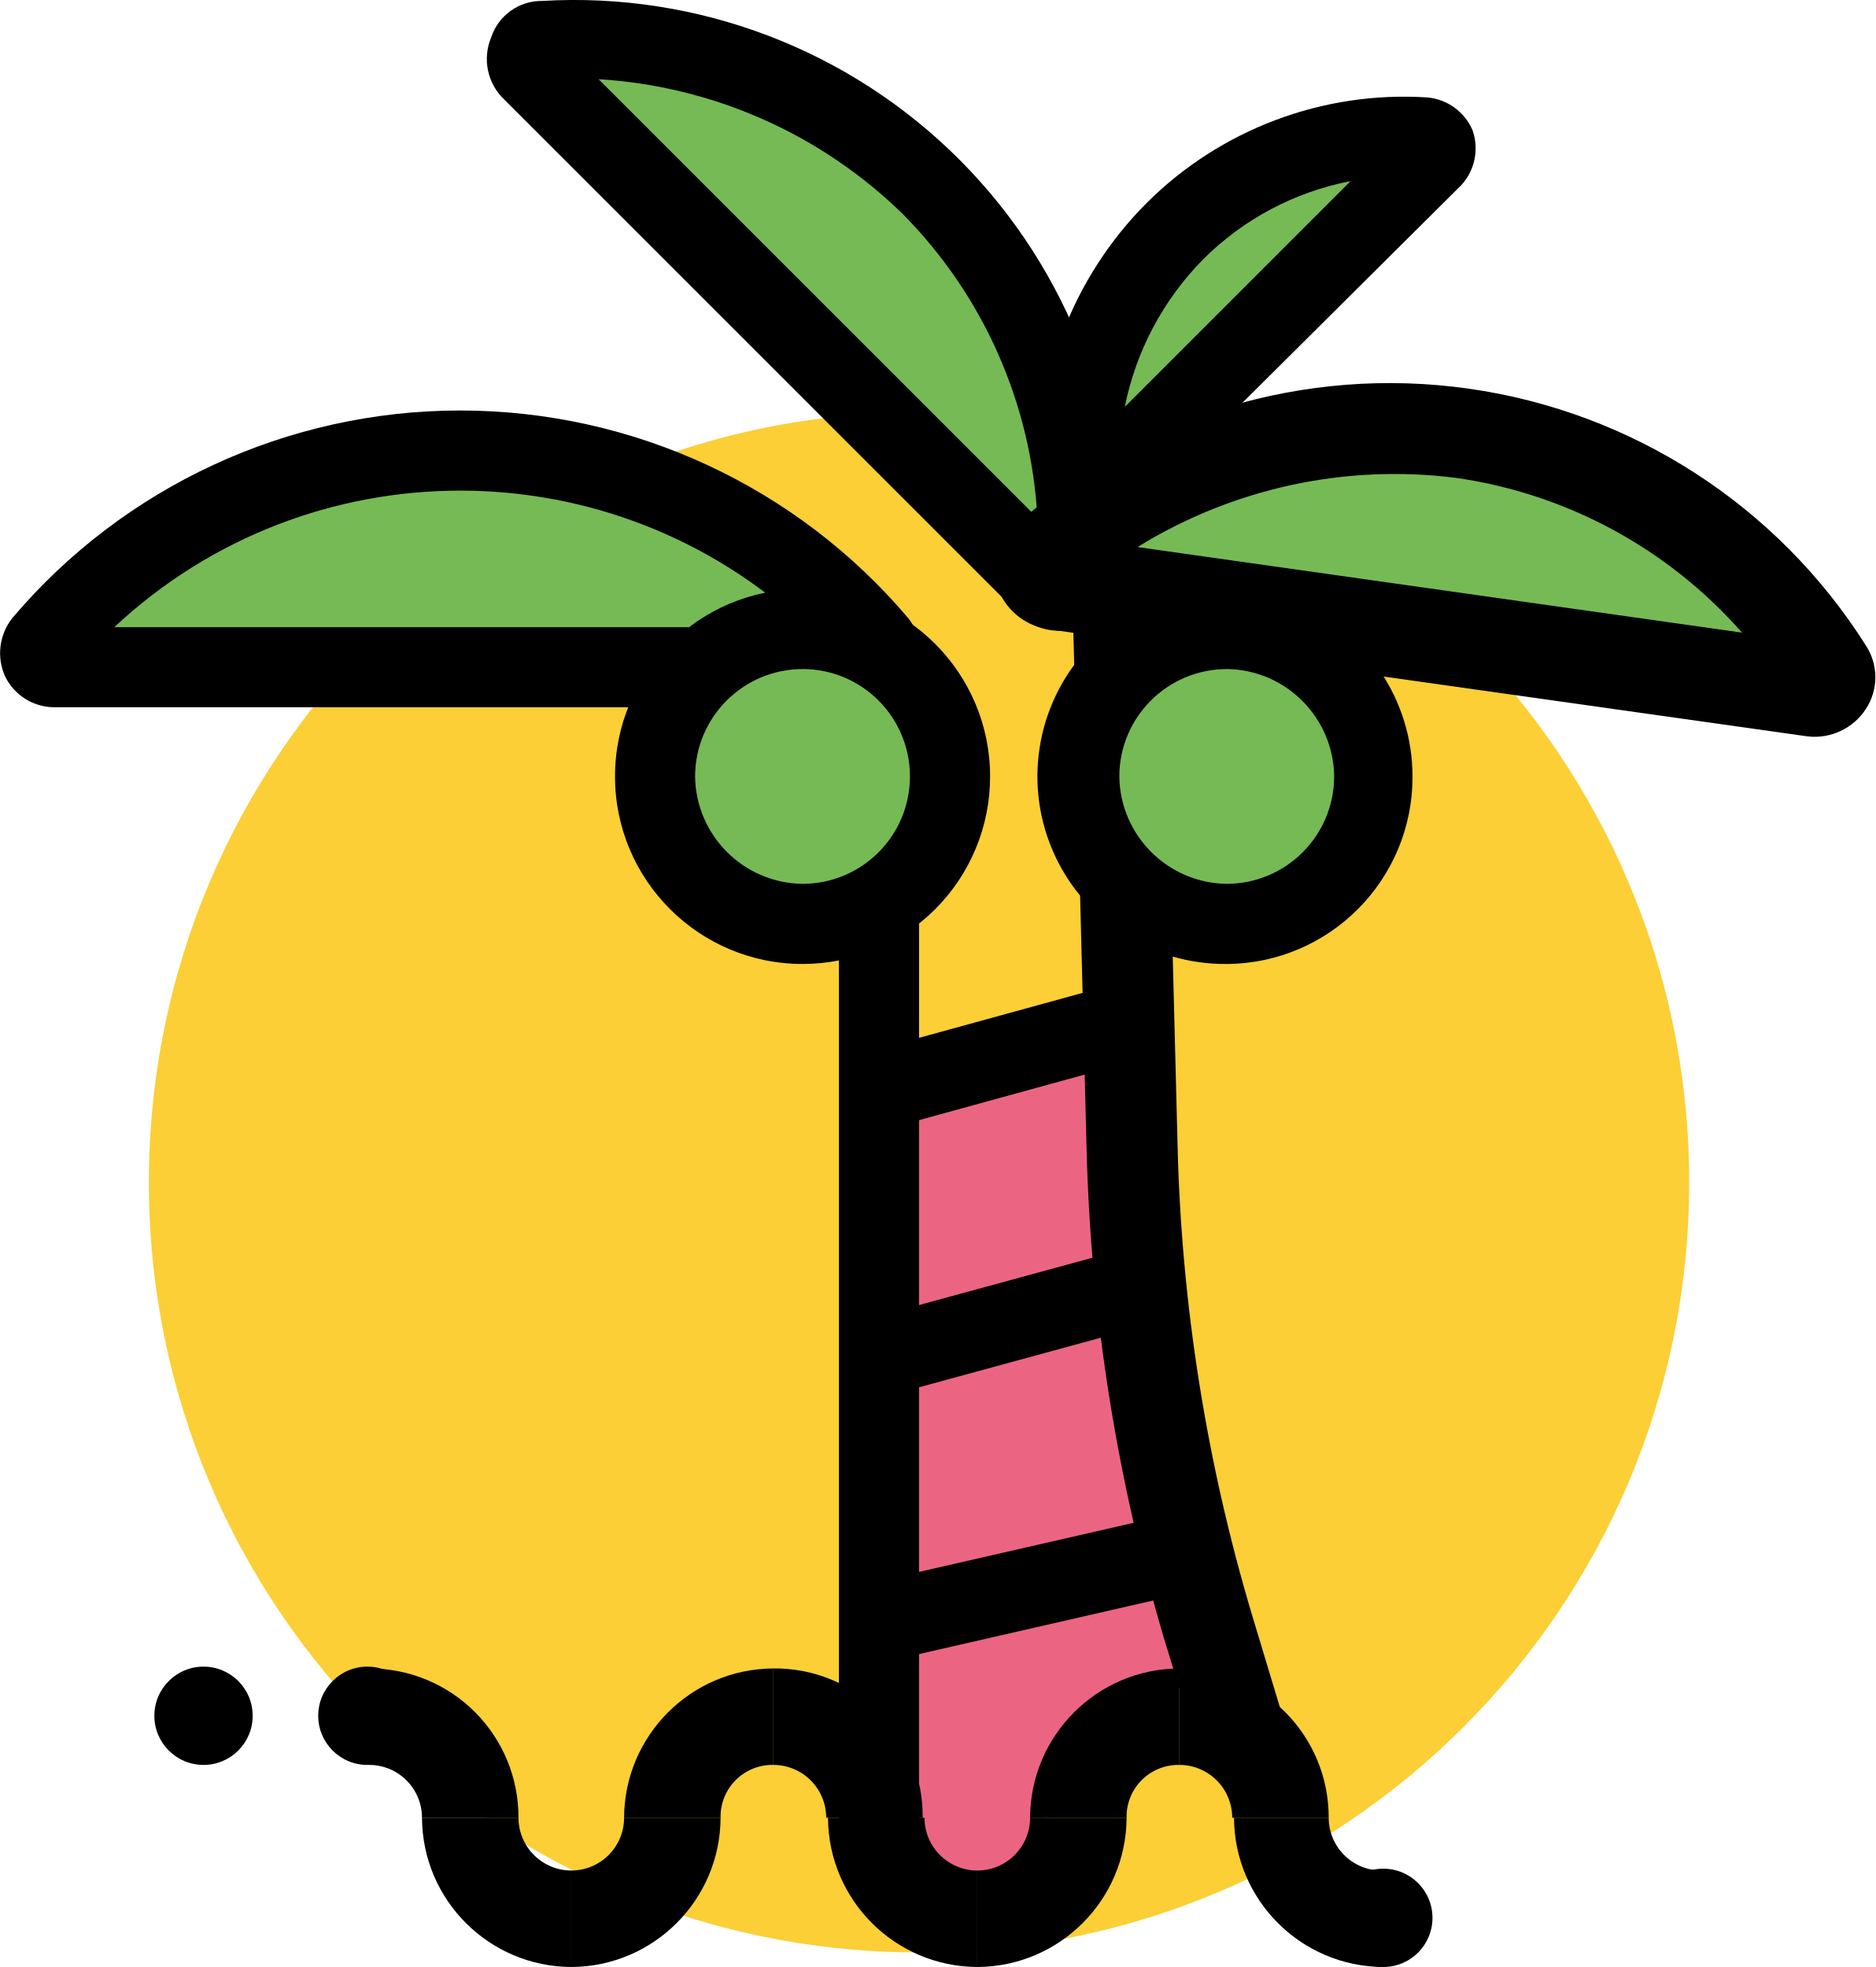
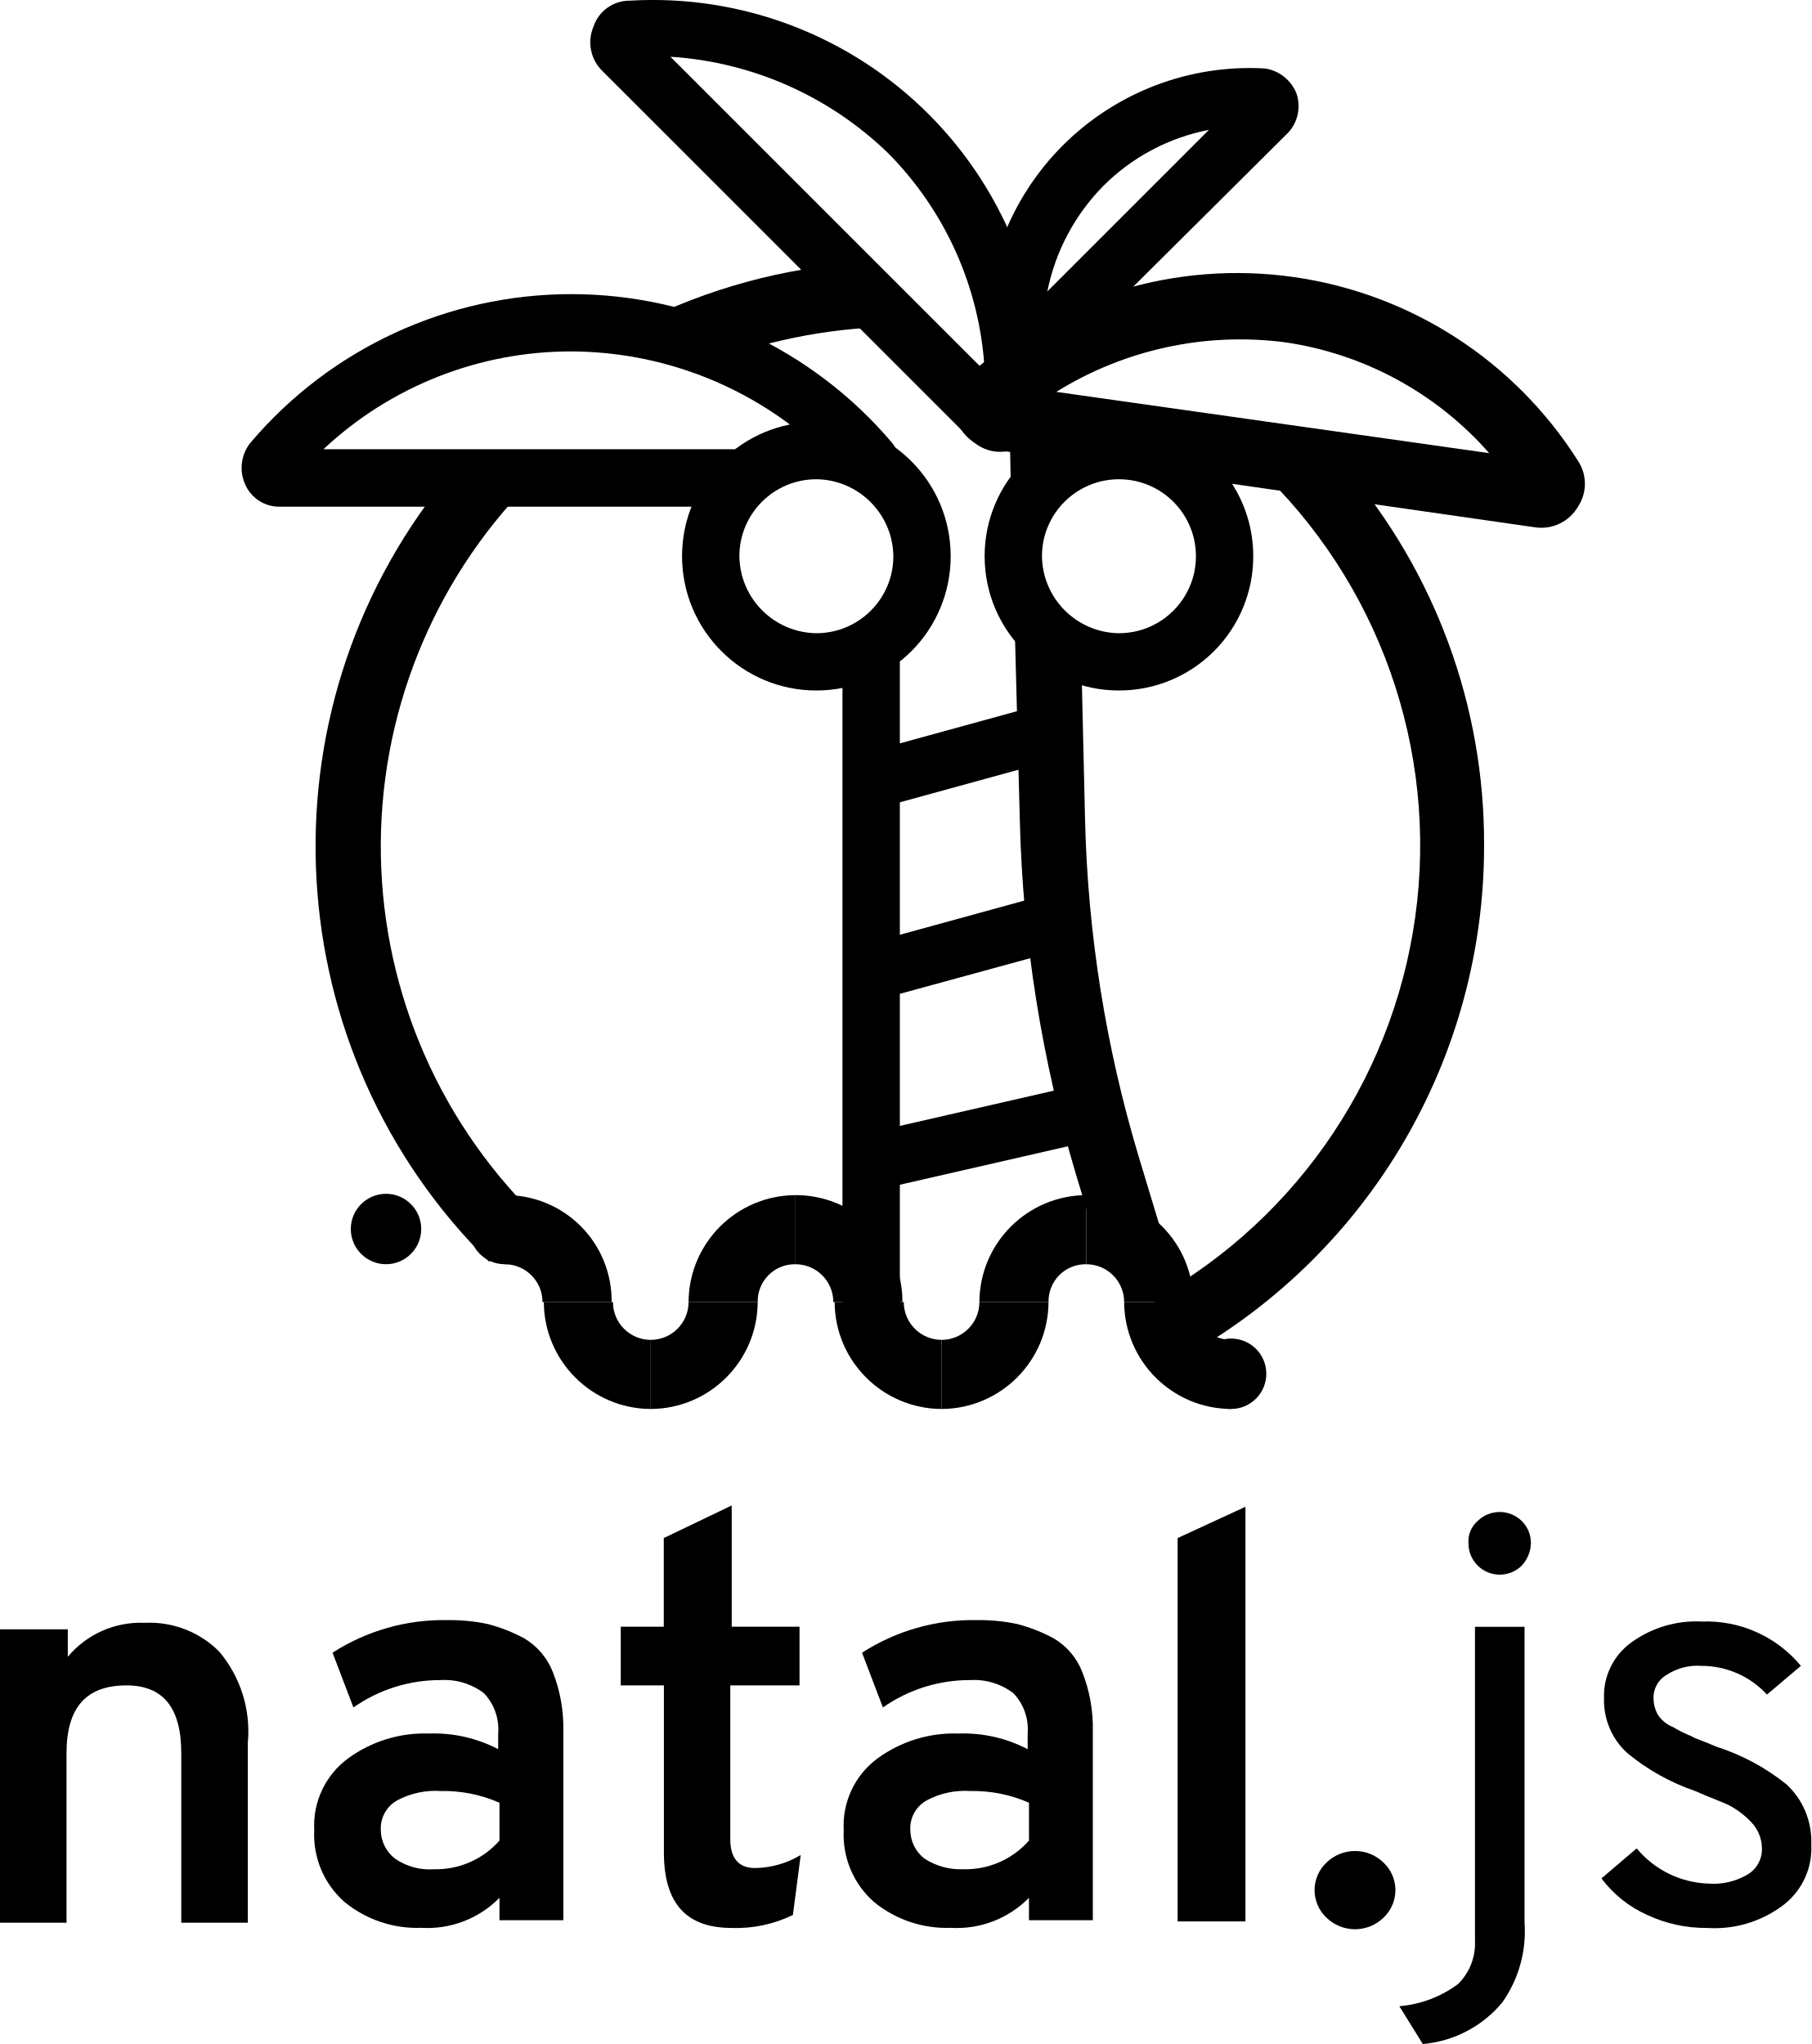
- <svg xmlns="http://www.w3.org/2000/svg" viewBox="0 0 214.488 225">
-   <defs>
-     <style>.a{fill:#fbcf35;}.b{fill:#eb6582;}.c{fill:#76ba55;}</style>
-   </defs>
-   <g transform="translate(-0.022 -0.049)">
-     <g transform="translate(0.022 0.049)">
-       <g transform="translate(17.029 47.167)">
-         <circle class="a" cx="88.083" cy="88.083" r="88.083" />
+ <svg xmlns="http://www.w3.org/2000/svg" viewBox="0 0 80 90.281">
+   <g transform="translate(0 -0.049)">
+     <g transform="translate(0 66.543)">
+       <path d="M8.006,137.689v-7.43c0-2.016-.806-2.995-2.419-2.995-1.785,0-2.649.979-2.649,2.995v7.487H0V124.788H2.995V126a4.187,4.187,0,0,1,3.4-1.5,4.339,4.339,0,0,1,3.283,1.267,5.465,5.465,0,0,1,1.267,4.032v7.948H8.006Z" transform="translate(0 -119.316)" />
+       <path d="M32.279,137.6v-1.037a4.474,4.474,0,0,1-3.456,1.325,5.053,5.053,0,0,1-3.4-1.152,3.958,3.958,0,0,1-1.325-3.168,3.682,3.682,0,0,1,1.5-3.168,5.726,5.726,0,0,1,3.571-1.094,6.137,6.137,0,0,1,3.053.691v-.691a2.312,2.312,0,0,0-.634-1.785,2.874,2.874,0,0,0-1.9-.576,6.66,6.66,0,0,0-3.859,1.21l-.922-2.419a9.045,9.045,0,0,1,5.068-1.44,8.156,8.156,0,0,1,1.785.173,7.167,7.167,0,0,1,1.613.634,2.976,2.976,0,0,1,1.267,1.5A6.734,6.734,0,0,1,35.1,129.2v8.351H32.279Zm-2.88-2.3a3.722,3.722,0,0,0,2.88-1.267v-1.67a6.124,6.124,0,0,0-2.592-.518,3.587,3.587,0,0,0-1.9.4,1.413,1.413,0,0,0-.749,1.325,1.61,1.61,0,0,0,.634,1.267A2.7,2.7,0,0,0,29.4,135.3Z" transform="translate(-10.22 -119.232)" />
+       <path d="M52.5,134.161c-2.016,0-2.995-1.094-2.995-3.341v-7.372H47.6v-2.592h1.9V116.94L52.5,115.5v5.356h2.995v2.592H52.438v6.8c0,.806.346,1.267,1.094,1.267a4,4,0,0,0,2.016-.576l-.346,2.649A5.69,5.69,0,0,1,52.5,134.161Z" transform="translate(-20.185 -115.5)" />
+       <path d="M72.879,137.6v-1.037a4.473,4.473,0,0,1-3.456,1.325,5.053,5.053,0,0,1-3.4-1.152,3.958,3.958,0,0,1-1.325-3.168,3.682,3.682,0,0,1,1.5-3.168,5.726,5.726,0,0,1,3.571-1.094,6.137,6.137,0,0,1,3.053.691v-.691a2.312,2.312,0,0,0-.634-1.785,2.874,2.874,0,0,0-1.9-.576,6.66,6.66,0,0,0-3.859,1.21l-.922-2.419a9.045,9.045,0,0,1,5.068-1.44,8.156,8.156,0,0,1,1.785.173,7.167,7.167,0,0,1,1.613.634,2.976,2.976,0,0,1,1.267,1.5A6.734,6.734,0,0,1,75.7,129.2v8.351H72.879ZM70,135.3a3.722,3.722,0,0,0,2.88-1.267v-1.67a6.124,6.124,0,0,0-2.592-.518,3.587,3.587,0,0,0-1.9.4,1.413,1.413,0,0,0-.749,1.325,1.61,1.61,0,0,0,.634,1.267A2.938,2.938,0,0,0,70,135.3Z" transform="translate(-27.436 -119.232)" />
+       <path d="M90.3,133.915V116.982l2.995-1.382v18.315Z" transform="translate(-38.291 -115.542)" />
+       <path d="M103.853,144.937a1.808,1.808,0,0,1-2.534,0,1.67,1.67,0,0,1,0-2.419,1.808,1.808,0,0,1,2.534,0,1.67,1.67,0,0,1,0,2.419Z" transform="translate(-42.744 -126.737)" />
+       <path d="M108.337,139.5l-1.037-1.67a5.043,5.043,0,0,0,2.592-.979,2.508,2.508,0,0,0,.749-1.9v-13.88h2.189v13.074a5.439,5.439,0,0,1-.979,3.513A5.127,5.127,0,0,1,108.337,139.5Zm4.377-21.138a1.382,1.382,0,0,1-2.361-.979,1.186,1.186,0,0,1,.4-.979,1.391,1.391,0,0,1,1.958,0,1.349,1.349,0,0,1,.4.979A1.5,1.5,0,0,1,112.714,118.361Z" transform="translate(-45.5 -115.712)" />
+       <path d="M127.465,137.935a6.108,6.108,0,0,1-2.649-.576,5.119,5.119,0,0,1-2.016-1.613l1.555-1.325a4.3,4.3,0,0,0,3.168,1.555,2.954,2.954,0,0,0,1.728-.4,1.3,1.3,0,0,0,.634-1.21,1.685,1.685,0,0,0-.461-1.094,3.7,3.7,0,0,0-.979-.749c-.346-.173-.864-.346-1.5-.634a9.545,9.545,0,0,1-2.995-1.67,3.137,3.137,0,0,1-1.037-2.419,2.905,2.905,0,0,1,1.209-2.477,4.872,4.872,0,0,1,3.11-.922,5.418,5.418,0,0,1,4.377,1.958l-1.5,1.267a3.926,3.926,0,0,0-2.88-1.267,2.5,2.5,0,0,0-1.555.4,1.156,1.156,0,0,0-.576,1.037,1.533,1.533,0,0,0,.173.691,1.425,1.425,0,0,0,.691.576,5.181,5.181,0,0,0,.806.4c.173.115.576.23,1.094.461a9.644,9.644,0,0,1,3.11,1.67,3.421,3.421,0,0,1,1.094,2.649,3.157,3.157,0,0,1-1.267,2.707A5.022,5.022,0,0,1,127.465,137.935Z" transform="translate(-52.073 -119.274)" />
+     </g>
+     <g transform="translate(10.668 0.049)">
+       <g transform="translate(40.246 20.13)">
+         <path d="M96.867,35.461,92.432,35A22.934,22.934,0,0,1,88.4,72.264l1.555,1.67-.058.806a25.839,25.839,0,0,0,13.132-22.52A25.566,25.566,0,0,0,96.867,35.461Z" transform="translate(-88.4 -35)" />
      </g>
-       <g transform="translate(100.323 119.217)">
-         <path class="b" d="M57.571,157.461h0c-5.206,0-9.371-5.206-9.371-11.661V59.382L74.854,57.3l8.329,71.633L67.149,146.008C67.149,152.255,62.776,157.461,57.571,157.461Z" transform="translate(-48.2 -57.3)" />
+       <path d="M31.86,71.4l2.361-1.728a22.889,22.889,0,0,1-.576-32.657L29.9,36.9A25.769,25.769,0,0,0,31.86,71.4Z" transform="translate(-20.93 -15.676)" />
+       <g transform="translate(15.399)">
+         <path d="M63.368,20.006a1.787,1.787,0,0,1-1.267-.518L45.8,3.189a1.77,1.77,0,0,1-.4-1.958A1.678,1.678,0,0,1,47.011.078a17.216,17.216,0,0,1,18.2,18.258,1.994,1.994,0,0,1-1.152,1.613C63.828,19.949,63.6,20.006,63.368,20.006ZM48.8,2.555l13.88,13.88a14.789,14.789,0,0,0-4.262-9.618A15.209,15.209,0,0,0,48.8,2.555Z" transform="translate(-45.259 -0.049)" />
      </g>
-       <g transform="translate(4.578 51.54)">
-         <path class="c" d="M3.843,49.58a1.649,1.649,0,0,1-1.249-2.707,63,63,0,0,1,95.788,0,1.649,1.649,0,0,1-1.249,2.707Z" transform="translate(-2.221 -24.8)" />
+       <g transform="translate(27.518 31.188)">
+         <path d="M74.306,56.677,66.761,58.75,66.3,56.273,73.845,54.2Z" transform="translate(-66.3 -54.2)" />
      </g>
-       <g transform="translate(0 46.959)">
-         <path d="M99.3,56.542H6.223A6.271,6.271,0,0,1,.6,53a6.469,6.469,0,0,1,.833-6.664,67.139,67.139,0,0,1,102.452,0A6.413,6.413,0,0,1,104.718,53,5.46,5.46,0,0,1,99.3,56.542ZM13.095,47.38H92.224a57.924,57.924,0,0,0-79.129,0Z" transform="translate(-0.022 -22.6)" />
+       <g transform="translate(28.094 39.137)">
+         <path d="M76.63,70.477,67.761,72.9,67.3,70.419,76.112,68Z" transform="translate(-67.3 -68)" />
      </g>
-       <g transform="translate(60.157 4.565)">
-         <path class="c" d="M29.513,5.7a1.926,1.926,0,0,1,1.249-3.332A57.274,57.274,0,0,1,75.116,19.23,58.224,58.224,0,0,1,91.983,63.585c-.208,1.666-2.291,2.5-3.332,1.249Z" transform="translate(-28.911 -2.241)" />
+       <g transform="translate(28.396 47.687)">
+         <rect width="9.849" height="2.534" transform="translate(0 2.197) rotate(-12.891)" />
      </g>
-       <g transform="translate(55.676)">
-         <path d="M92.23,72.2a6.46,6.46,0,0,1-4.581-1.874L28.718,11.4a6.4,6.4,0,0,1-1.458-7.08A6.066,6.066,0,0,1,33.091.155a62.245,62.245,0,0,1,65.8,66.011A7.21,7.21,0,0,1,94.729,72C93.9,72,93.063,72.2,92.23,72.2ZM39.547,9.109,89.731,59.294A53.47,53.47,0,0,0,74.322,24.519,54.512,54.512,0,0,0,39.547,9.109Z" transform="translate(-26.759 -0.049)" />
+       <g transform="translate(31.461 12.059)">
+         <path d="M98.865,32.226,74.79,28.77a2.025,2.025,0,0,1-1.555-1.325,1.842,1.842,0,0,1,.576-1.958,17.82,17.82,0,0,1,26.9,3.8,1.831,1.831,0,0,1,0,2.016A1.872,1.872,0,0,1,98.865,32.226Zm-21.2-5.99,19.122,2.707a14.845,14.845,0,0,0-9.042-4.9A15.384,15.384,0,0,0,77.67,26.236Z" transform="translate(-73.147 -20.987)" />
      </g>
-       <g transform="translate(123.367 15.445)">
-         <path class="c" d="M99.734,9.827A1.373,1.373,0,0,0,98.9,7.536,37.236,37.236,0,0,0,59.336,47.1a1.351,1.351,0,0,0,2.291.833Z" transform="translate(-59.266 -7.466)" />
+       <g transform="translate(32.858 3.008)">
+         <path d="M77.2,19.169a2.046,2.046,0,0,1-.576-.115,1.625,1.625,0,0,1-1.037-1.44A11.669,11.669,0,0,1,87.913,5.288,1.784,1.784,0,0,1,89.3,6.382,1.728,1.728,0,0,1,88.95,8.11l-10.6,10.54A1.629,1.629,0,0,1,77.2,19.169ZM85.437,8a9,9,0,0,0-4.665,2.477A9.222,9.222,0,0,0,78.3,15.137Z" transform="translate(-75.572 -5.272)" />
      </g>
-       <g transform="translate(119.163 49.08)">
-         <path class="c" d="M145.648,53.566a1.513,1.513,0,0,0,1.458-2.291,59.075,59.075,0,0,0-89.333-12.7,1.572,1.572,0,0,0,.833,2.707Z" transform="translate(-57.248 -23.619)" />
-       </g>
-       <g transform="translate(99.49 112.761)">
-         <path d="M76.745,63.154l-27.279,7.5L47.8,61.7l27.279-7.5Z" transform="translate(-47.8 -54.2)" />
-       </g>
-       <g transform="translate(101.572 141.498)">
-         <path d="M82.534,76.954,50.466,85.7,48.8,76.746,80.868,68Z" transform="translate(-48.8 -68)" />
-       </g>
-       <g transform="translate(102.666 172.422)">
-         <rect width="35.608" height="9.162" transform="translate(0 7.944) rotate(-12.891)" />
-       </g>
-       <g transform="translate(95.95 74.863)">
-         <rect width="9.162" height="135.769" />
-       </g>
-       <g transform="translate(113.747 43.809)">
-         <path d="M147.631,61.511,60.588,49.226a7.321,7.321,0,0,1-5.622-4.789,6.661,6.661,0,0,1,2.082-7.08A64.428,64.428,0,0,1,154.294,51.1a6.62,6.62,0,0,1,0,7.288A6.987,6.987,0,0,1,147.631,61.511ZM71,39.855l69.134,9.787a53.674,53.674,0,0,0-32.693-17.7A55.894,55.894,0,0,0,71,39.855Z" transform="translate(-54.647 -21.087)" />
-       </g>
-       <g transform="translate(118.797 11.046)">
-         <path d="M62.961,55.427a7.4,7.4,0,0,1-2.082-.416A5.873,5.873,0,0,1,57.131,49.8,42.318,42.318,0,0,1,69.416,17.528,41.692,41.692,0,0,1,101.485,5.45,6.226,6.226,0,0,1,106.69,9.2a6.248,6.248,0,0,1-1.249,6.247L67.126,53.553A5.549,5.549,0,0,1,62.961,55.427Zm29.778-40.4a32.525,32.525,0,0,0-16.867,8.954A33.34,33.34,0,0,0,66.918,40.85Z" transform="translate(-57.072 -5.353)" />
-       </g>
-       <g transform="translate(42.225 190.849)">
-         <path d="M37.375,108.775H26.339a6.043,6.043,0,0,0-6.039-6.039V91.7A17.019,17.019,0,0,1,37.375,108.775Z" transform="translate(-20.3 -91.7)" />
-         <g transform="translate(6.039 17.075)">
-           <g transform="translate(17.075)">
-             <path d="M31.4,116.975V105.939A6.043,6.043,0,0,0,37.439,99.9H48.475A17.152,17.152,0,0,1,31.4,116.975Z" transform="translate(-31.4 -99.9)" />
+       <g transform="translate(11.621 52.787)">
+         <path d="M43.423,96.423H40.37a1.671,1.671,0,0,0-1.67-1.67V91.7A4.671,4.671,0,0,1,43.423,96.423Z" transform="translate(-38.7 -91.7)" />
+         <g transform="translate(1.728 4.723)">
+           <g transform="translate(4.723)">
+             <path d="M49.9,104.623V101.57a1.671,1.671,0,0,0,1.67-1.67h3.053A4.744,4.744,0,0,1,49.9,104.623Z" transform="translate(-49.9 -99.9)" />
          </g>
          <g transform="translate(0 0)">
-             <path d="M40.275,116.975A17.152,17.152,0,0,1,23.2,99.9H34.236a6.043,6.043,0,0,0,6.039,6.039Z" transform="translate(-23.2 -99.9)" />
+             <path d="M46.423,104.623A4.744,4.744,0,0,1,41.7,99.9h3.053a1.671,1.671,0,0,0,1.67,1.67Z" transform="translate(-41.7 -99.9)" />
          </g>
        </g>
-         <g transform="translate(29.153)">
-           <g transform="translate(23.322 17.075)">
-             <g transform="translate(17.075)">
-               <path d="M53.7,116.975V105.939A6.043,6.043,0,0,0,59.739,99.9H70.775A17.152,17.152,0,0,1,53.7,116.975Z" transform="translate(-53.7 -99.9)" />
+         <g transform="translate(8.121)">
+           <g transform="translate(6.451 4.723)">
+             <g transform="translate(4.723)">
+               <path d="M72.2,104.623V101.57a1.671,1.671,0,0,0,1.67-1.67h3.053A4.744,4.744,0,0,1,72.2,104.623Z" transform="translate(-72.2 -99.9)" />
            </g>
            <g transform="translate(0 0)">
-               <path d="M62.575,116.975A17.152,17.152,0,0,1,45.5,99.9H56.536a6.043,6.043,0,0,0,6.039,6.039Z" transform="translate(-45.5 -99.9)" />
+               <path d="M68.723,104.623A4.744,4.744,0,0,1,64,99.9h3.053a1.671,1.671,0,0,0,1.67,1.67Z" transform="translate(-64 -99.9)" />
            </g>
          </g>
          <g transform="translate(0 0)">
-             <path d="M45.336,108.775H34.3A17.152,17.152,0,0,1,51.375,91.7v11.036A5.914,5.914,0,0,0,45.336,108.775Z" transform="translate(-34.3 -91.7)" />
+             <path d="M55.853,96.423H52.8A4.744,4.744,0,0,1,57.523,91.7v3.053A1.636,1.636,0,0,0,55.853,96.423Z" transform="translate(-52.8 -91.7)" />
          </g>
-           <g transform="translate(17.075)">
-             <path d="M59.575,108.775H48.539a6.043,6.043,0,0,0-6.039-6.039V91.7A16.889,16.889,0,0,1,59.575,108.775Z" transform="translate(-42.5 -91.7)" />
+           <g transform="translate(4.723)">
+             <path d="M65.723,96.423H62.67A1.671,1.671,0,0,0,61,94.753V91.7A4.707,4.707,0,0,1,65.723,96.423Z" transform="translate(-61 -91.7)" />
          </g>
        </g>
-         <g transform="translate(75.589)">
+         <g transform="translate(20.965)">
          <g transform="translate(0 0)">
-             <path d="M67.636,108.775H56.6A17.152,17.152,0,0,1,73.675,91.7v11.036A5.914,5.914,0,0,0,67.636,108.775Z" transform="translate(-56.6 -91.7)" />
+             <path d="M78.153,96.423H75.1A4.744,4.744,0,0,1,79.823,91.7v3.053A1.636,1.636,0,0,0,78.153,96.423Z" transform="translate(-75.1 -91.7)" />
          </g>
-           <g transform="translate(17.075)">
-             <path d="M81.875,108.775H70.839a6.043,6.043,0,0,0-6.039-6.039V91.7A17.019,17.019,0,0,1,81.875,108.775Z" transform="translate(-64.8 -91.7)" />
+           <g transform="translate(4.723)">
+             <path d="M88.023,96.423H84.97a1.671,1.671,0,0,0-1.67-1.67V91.7A4.707,4.707,0,0,1,88.023,96.423Z" transform="translate(-83.3 -91.7)" />
          </g>
-           <g transform="translate(23.322 17.075)">
-             <path d="M84.875,116.975A17.152,17.152,0,0,1,67.8,99.9H78.628a6.043,6.043,0,0,0,6.039,6.039v11.036Z" transform="translate(-67.8 -99.9)" />
+           <g transform="translate(6.393 4.723)">
+             <path d="M90.923,104.623A4.744,4.744,0,0,1,86.2,99.9h3.053a1.671,1.671,0,0,0,1.67,1.67v3.053Z" transform="translate(-86.2 -99.9)" />
          </g>
        </g>
      </g>
-       <g transform="translate(36.395 190.641)">
-         <circle cx="5.622" cy="5.622" r="5.622" />
+       <g transform="translate(10.066 52.729)">
+         <circle cx="1.555" cy="1.555" r="1.555" />
      </g>
-       <g transform="translate(17.654 190.641)">
-         <circle cx="5.622" cy="5.622" r="5.622" />
+       <g transform="translate(4.825 52.729)">
+         <circle cx="1.555" cy="1.555" r="1.555" />
      </g>
-       <g transform="translate(152.59 213.755)">
-         <circle cx="5.622" cy="5.622" r="5.622" />
+       <g transform="translate(42.147 59.122)">
+         <circle cx="1.555" cy="1.555" r="1.555" />
      </g>
-     </g>
-     <g transform="translate(122.626 65.957)">
-       <path d="M72.852,164.346,69.52,153.518a215.744,215.744,0,0,1-8.954-56.432L58.9,31.908,69.312,31.7l1.666,65.178A205.21,205.21,0,0,0,79.515,150.6l3.332,11.036Z" transform="translate(-58.9 -31.7)" />
-     </g>
-     <g transform="translate(123.459 71.996)">
-       <circle class="c" cx="16.867" cy="16.867" r="16.867" />
-     </g>
-     <g transform="translate(118.67 67.415)">
-       <path d="M78.656,75.3A21.449,21.449,0,1,1,99.9,53.848,21.374,21.374,0,0,1,78.656,75.3Zm0-33.734A12.308,12.308,0,0,0,66.371,53.848,12.445,12.445,0,0,0,78.656,66.134,12.308,12.308,0,0,0,90.942,53.848,12.445,12.445,0,0,0,78.656,41.562Z" transform="translate(-57 -32.4)" />
-     </g>
-     <g transform="translate(74.941 71.996)">
-       <circle class="c" cx="16.867" cy="16.867" r="16.867" />
-     </g>
-     <g transform="translate(70.359 67.415)">
-       <path d="M55.248,75.3A21.448,21.448,0,1,1,76.7,53.848,21.418,21.418,0,0,1,55.248,75.3Zm0-33.734A12.308,12.308,0,0,0,42.962,53.848,12.445,12.445,0,0,0,55.248,66.134a12.286,12.286,0,1,0,0-24.572Z" transform="translate(-33.8 -32.4)" />
+       <g transform="translate(32.817 18.633)">
+         <path d="M81.432,44.265a5.932,5.932,0,1,1,5.932-5.932A5.924,5.924,0,0,1,81.432,44.265Zm0-9.33a3.4,3.4,0,0,0-3.4,3.4,3.442,3.442,0,0,0,3.4,3.4,3.4,3.4,0,0,0,0-6.8Z" transform="translate(-75.5 -32.4)" />
+       </g>
+       <g transform="translate(19.454 18.633)">
+         <path d="M58.232,44.265a5.932,5.932,0,1,1,5.932-5.932A5.924,5.924,0,0,1,58.232,44.265Zm0-9.33a3.4,3.4,0,0,0-3.4,3.4,3.442,3.442,0,0,0,3.4,3.4,3.4,3.4,0,0,0,3.4-3.4A3.442,3.442,0,0,0,58.232,34.934Z" transform="translate(-52.3 -32.4)" />
+       </g>
+       <g transform="translate(26.539 26.12)">
+         <path d="M65.291,48.453l-.691-.058V77.538h2.534V45.4Z" transform="translate(-64.6 -45.4)" />
+       </g>
+       <path d="M40.05,31.585l3.4-2.131H22.138a15.969,15.969,0,0,1,10.943-4.32,16.226,16.226,0,0,1,10.713,4.089l.576-.4L47.307,31.3c.058-.115.115-.173.173-.288a1.789,1.789,0,0,0-.23-1.843,18.57,18.57,0,0,0-28.337,0,1.774,1.774,0,0,0-.23,1.843,1.64,1.64,0,0,0,1.555.979H41.029Z" transform="translate(-18.522 -9.612)" />
+       <g transform="translate(33.911 18.229)">
+         <path d="M83.229,69.745a56.38,56.38,0,0,1-2.361-14.86l-.173-7.43L79.6,47.168,77.7,44l.288,10.943a59.672,59.672,0,0,0,2.477,15.608l.922,3.053,2.765-.806Z" transform="translate(-77.527 -36.916)" />
+         <path d="M78.034,34.868l2.3-.691L80.28,31.7l-2.88.058.115,5.932Z" transform="translate(-77.4 -31.7)" />
+       </g>
+       <path d="M59.671,23.107h.23L56.676,20.4A25.56,25.56,0,0,0,47,23.568L51.492,24.6A23.964,23.964,0,0,1,59.671,23.107Z" transform="translate(-30.598 -8.679)" />
    </g>
  </g>
</svg>
